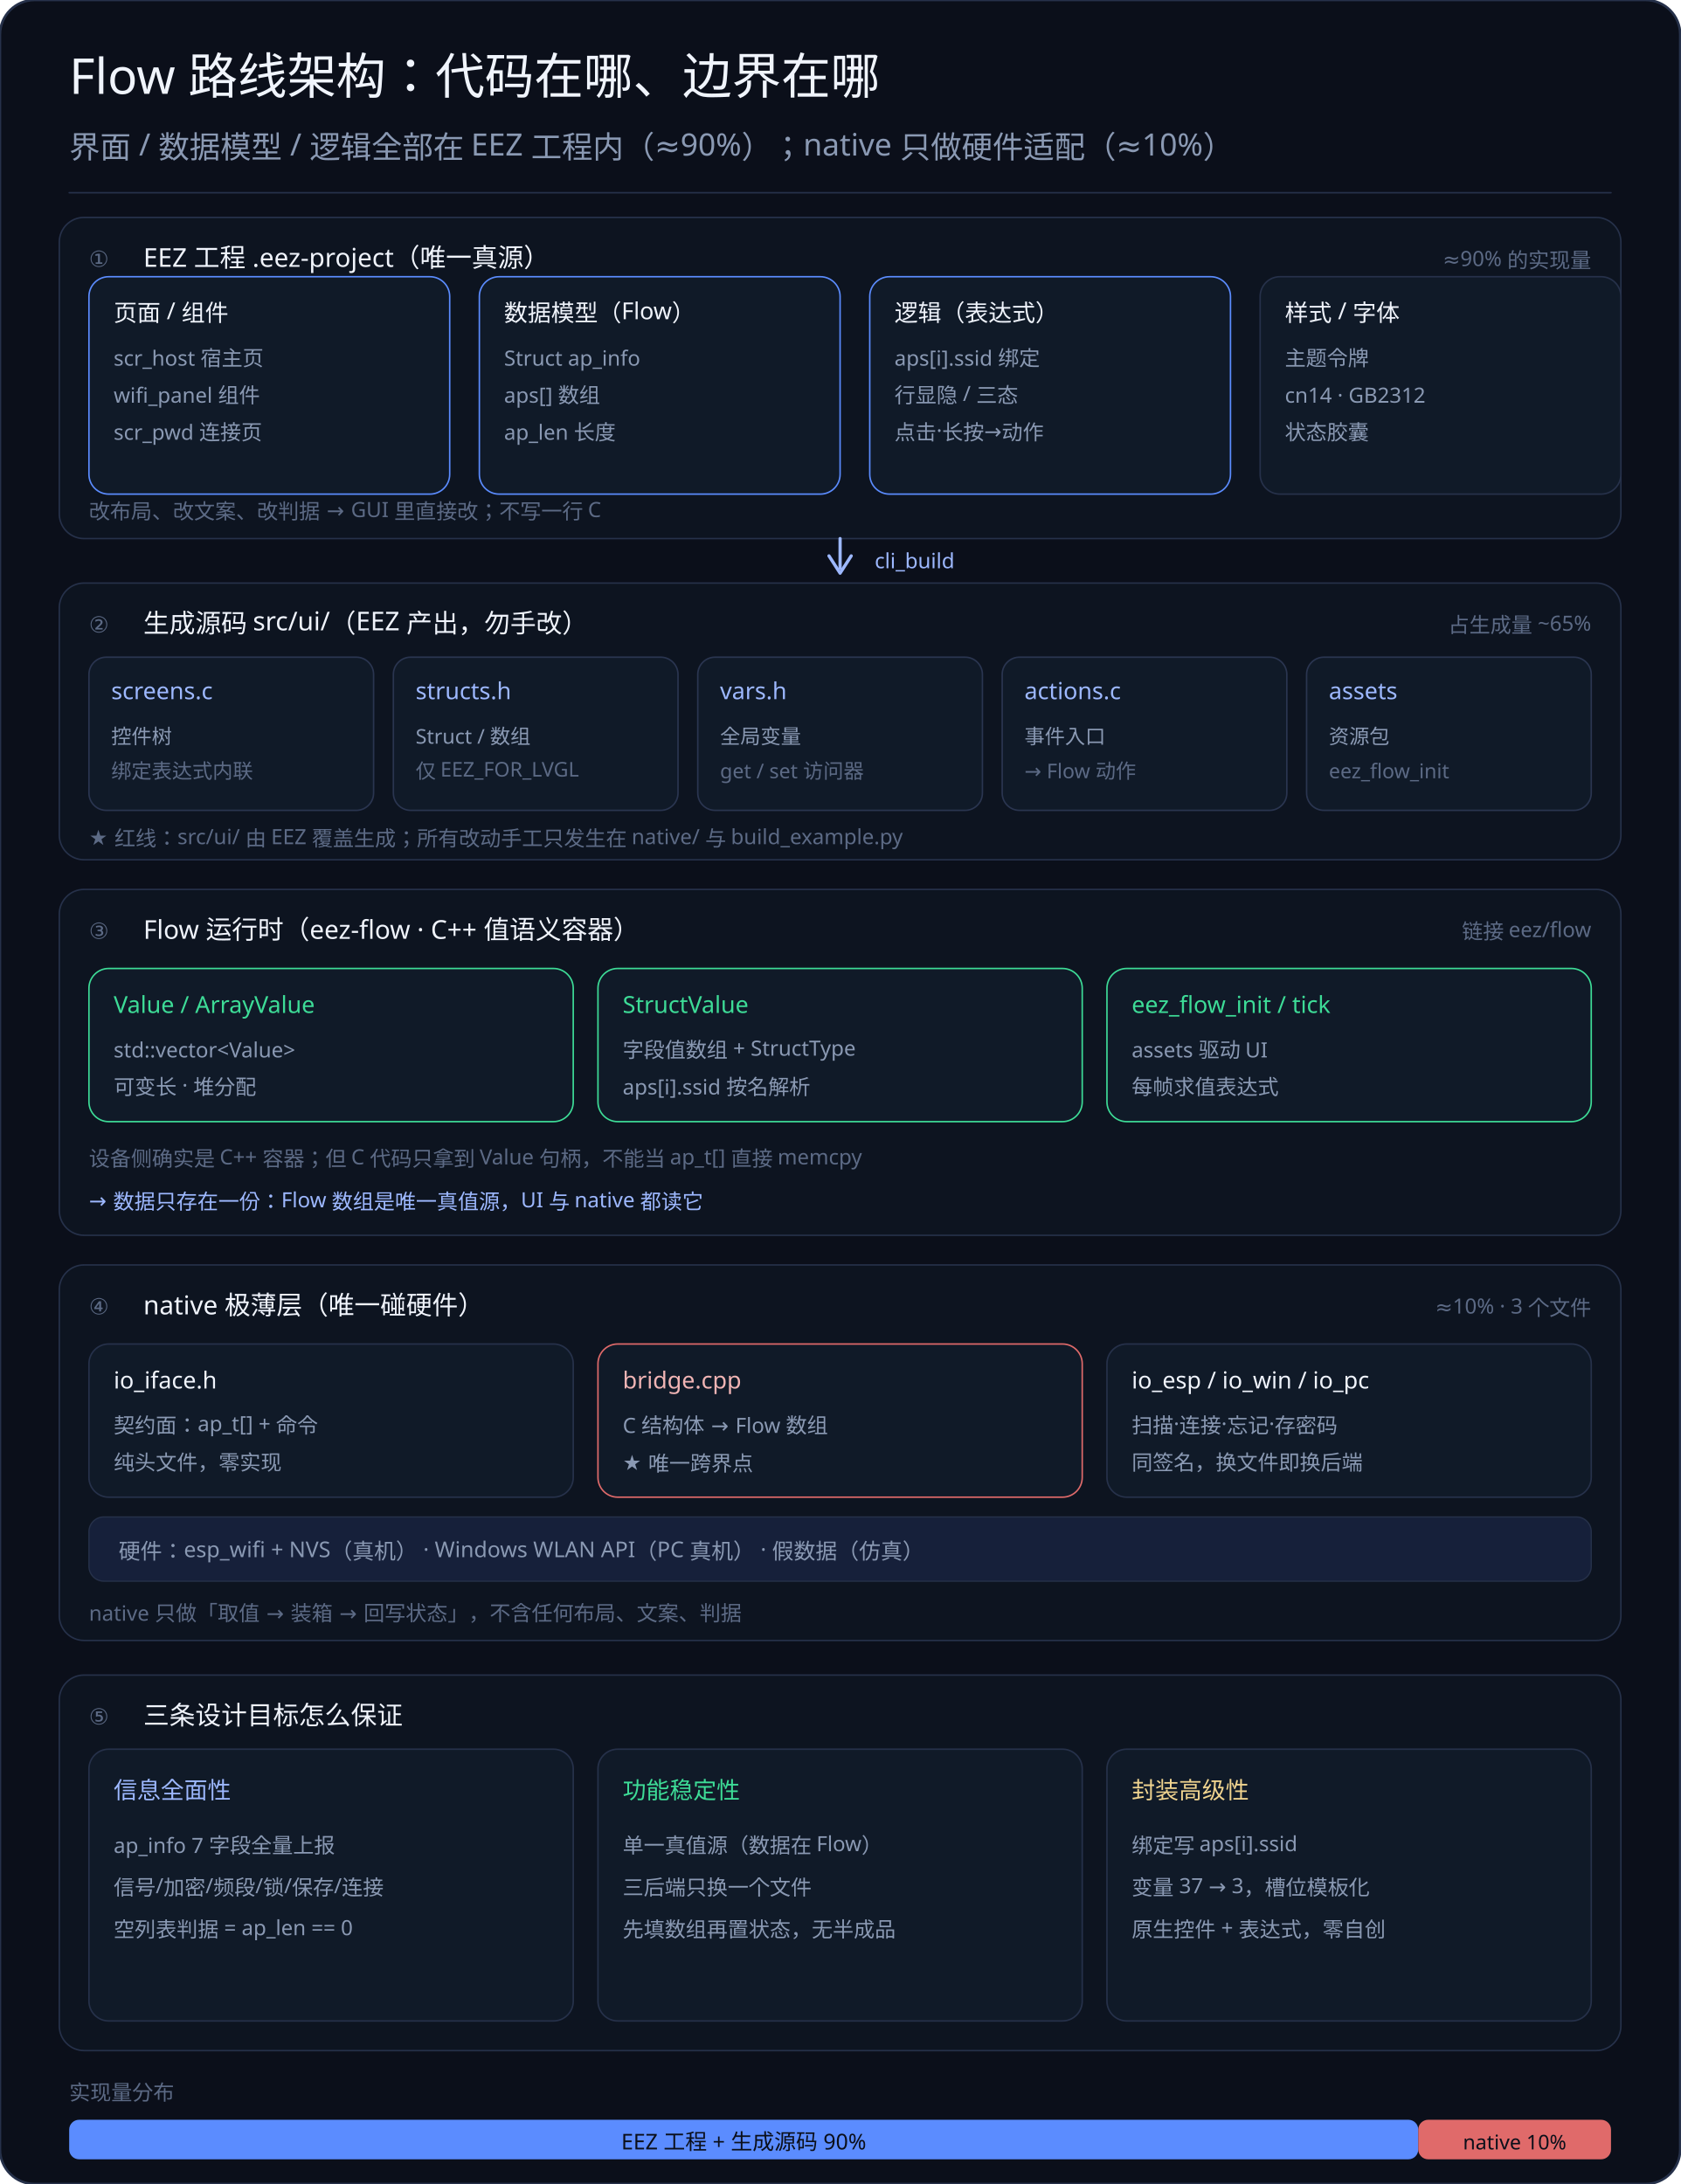
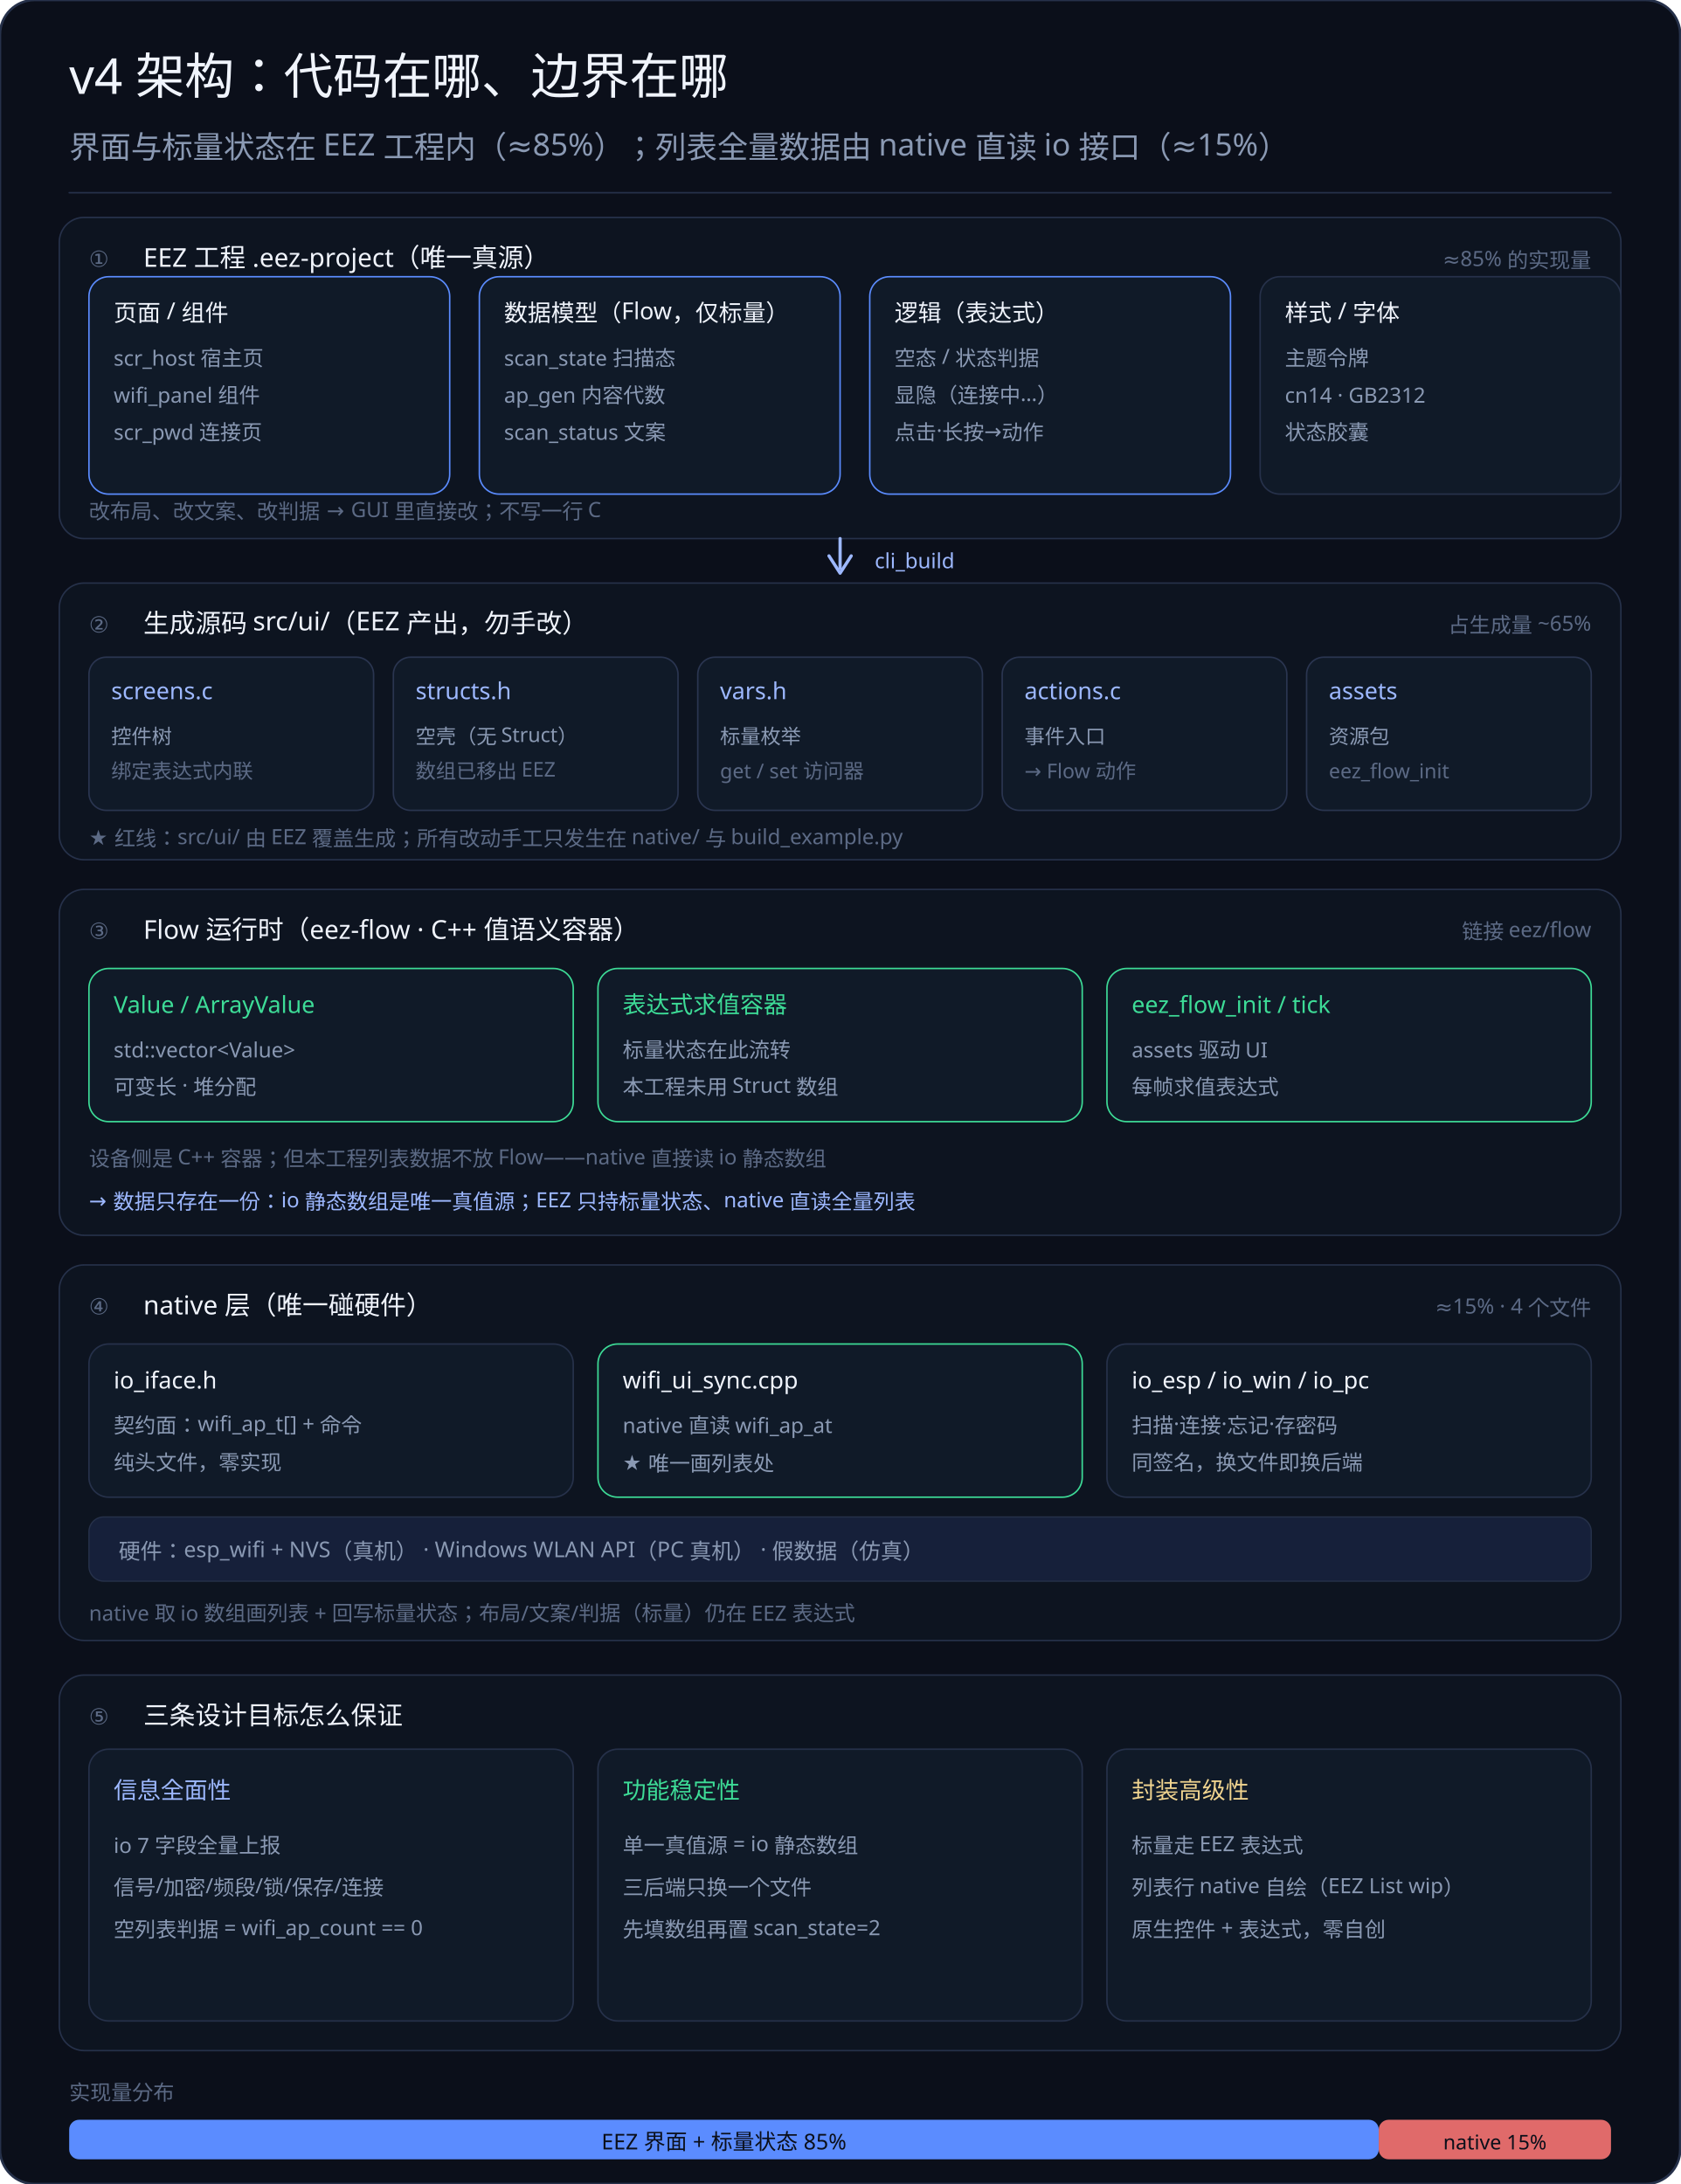
<svg xmlns="http://www.w3.org/2000/svg" viewBox="0 0 680 884" width="100%" role="img" font-family="Segoe UI, Microsoft YaHei, sans-serif">
  <rect x="0" y="0" width="680" height="884" rx="14" fill="#0B0F1A" stroke="#26314A" stroke-width="1" />
-   <text x="28" y="38" fill="#F0F4FC" font-size="20" font-weight="500">Flow 路线架构：代码在哪、边界在哪</text>
-   <text x="28" y="64" fill="#8A99B3" font-size="12.5">界面 / 数据模型 / 逻辑全部在 EEZ 工程内（≈90%）；native 只做硬件适配（≈10%）</text>
+   <text x="28" y="38" fill="#F0F4FC" font-size="20" font-weight="500">v4 架构：代码在哪、边界在哪</text>
+   <text x="28" y="64" fill="#8A99B3" font-size="12.5">界面与标量状态在 EEZ 工程内（≈85%）；列表全量数据由 native 直读 io 接口（≈15%）</text>
  <path d="M28 78 H652" fill="none" stroke="#26314A" stroke-width="0.6" stroke-linecap="round" stroke-linejoin="round" />
  <rect x="24" y="88" width="632" height="130" fill="#0D1420" rx="10" stroke="#26314A" stroke-width="0.6" />
  <text x="36" y="108" fill="#5C6A85" font-size="9">①</text>
  <text x="58" y="108" fill="#F0F4FC" font-size="10.5" font-weight="500">EEZ 工程 .eez-project（唯一真源）</text>
-   <text x="644" y="108" fill="#5C6A85" font-size="8.5" text-anchor="end">≈90% 的实现量</text>
+   <text x="644" y="108" fill="#5C6A85" font-size="8.5" text-anchor="end">≈85% 的实现量</text>
  <rect x="36" y="112" width="146" height="88" fill="#101A28" rx="8" stroke="#5B8CFF" stroke-width="0.6" />
  <text x="46" y="130" fill="#F0F4FC" font-size="9.5" font-weight="500">页面 / 组件</text>
  <text x="46" y="148" fill="#8A99B3" font-size="8.5">scr_host 宿主页</text>
  <text x="46" y="163" fill="#8A99B3" font-size="8.5">wifi_panel 组件</text>
  <text x="46" y="178" fill="#8A99B3" font-size="8.5">scr_pwd 连接页</text>
  <rect x="194" y="112" width="146" height="88" fill="#101A28" rx="8" stroke="#5B8CFF" stroke-width="0.6" />
-   <text x="204" y="130" fill="#F0F4FC" font-size="9.5" font-weight="500">数据模型（Flow）</text>
-   <text x="204" y="148" fill="#8A99B3" font-size="8.5">Struct ap_info</text>
-   <text x="204" y="163" fill="#8A99B3" font-size="8.5">aps[] 数组</text>
-   <text x="204" y="178" fill="#8A99B3" font-size="8.5">ap_len 长度</text>
+   <text x="204" y="130" fill="#F0F4FC" font-size="9.5" font-weight="500">数据模型（Flow，仅标量）</text>
+   <text x="204" y="148" fill="#8A99B3" font-size="8.5">scan_state 扫描态</text>
+   <text x="204" y="163" fill="#8A99B3" font-size="8.5">ap_gen 内容代数</text>
+   <text x="204" y="178" fill="#8A99B3" font-size="8.5">scan_status 文案</text>
  <rect x="352" y="112" width="146" height="88" fill="#101A28" rx="8" stroke="#5B8CFF" stroke-width="0.6" />
  <text x="362" y="130" fill="#F0F4FC" font-size="9.5" font-weight="500">逻辑（表达式）</text>
-   <text x="362" y="148" fill="#8A99B3" font-size="8.5">aps[i].ssid 绑定</text>
-   <text x="362" y="163" fill="#8A99B3" font-size="8.5">行显隐 / 三态</text>
+   <text x="362" y="148" fill="#8A99B3" font-size="8.5">空态 / 状态判据</text>
+   <text x="362" y="163" fill="#8A99B3" font-size="8.5">显隐（连接中…）</text>
  <text x="362" y="178" fill="#8A99B3" font-size="8.5">点击·长按→动作</text>
  <rect x="510" y="112" width="146" height="88" fill="#101A28" rx="8" stroke="#26314A" stroke-width="0.6" />
  <text x="520" y="130" fill="#F0F4FC" font-size="9.5" font-weight="500">样式 / 字体</text>
  <text x="520" y="148" fill="#8A99B3" font-size="8.5">主题令牌</text>
  <text x="520" y="163" fill="#8A99B3" font-size="8.5">cn14 · GB2312</text>
  <text x="520" y="178" fill="#8A99B3" font-size="8.5">状态胶囊</text>
  <text x="36" y="210" fill="#5C6A85" font-size="8.5">改布局、改文案、改判据 → GUI 里直接改；不写一行 C</text>
  <path d="M340 218 V230" fill="none" stroke="#9DB8FF" stroke-width="1.3" stroke-linecap="round" stroke-linejoin="round" />
  <path d="M335.5 225 l4.5 7 4.5 -7" fill="none" stroke="#9DB8FF" stroke-width="1.3" stroke-linecap="round" stroke-linejoin="round" />
  <text x="354" y="230" fill="#9DB8FF" font-size="8.5">cli_build</text>
  <rect x="24" y="236" width="632" height="112" fill="#0D1420" rx="10" stroke="#26314A" stroke-width="0.6" />
  <text x="36" y="256" fill="#5C6A85" font-size="9">②</text>
  <text x="58" y="256" fill="#F0F4FC" font-size="10.5" font-weight="500">生成源码 src/ui/（EEZ 产出，勿手改）</text>
  <text x="644" y="256" fill="#5C6A85" font-size="8.5" text-anchor="end">占生成量 ~65%</text>
  <rect x="36" y="266" width="115.2" height="62" fill="#101A28" rx="7" stroke="#2A3550" stroke-width="0.6" />
  <text x="45" y="283" fill="#9DB8FF" font-size="9.5" font-weight="500">screens.c</text>
  <text x="45" y="301" fill="#8A99B3" font-size="8.2">控件树</text>
  <text x="45" y="315" fill="#5C6A85" font-size="8.2">绑定表达式内联</text>
  <rect x="159.2" y="266" width="115.2" height="62" fill="#101A28" rx="7" stroke="#2A3550" stroke-width="0.6" />
  <text x="168.2" y="283" fill="#9DB8FF" font-size="9.5" font-weight="500">structs.h</text>
-   <text x="168.2" y="301" fill="#8A99B3" font-size="8.2">Struct / 数组</text>
-   <text x="168.2" y="315" fill="#5C6A85" font-size="8.2">仅 EEZ_FOR_LVGL</text>
+   <text x="168.2" y="301" fill="#8A99B3" font-size="8.2">空壳（无 Struct）</text>
+   <text x="168.2" y="315" fill="#5C6A85" font-size="8.2">数组已移出 EEZ</text>
  <rect x="282.4" y="266" width="115.2" height="62" fill="#101A28" rx="7" stroke="#2A3550" stroke-width="0.6" />
  <text x="291.4" y="283" fill="#9DB8FF" font-size="9.5" font-weight="500">vars.h</text>
-   <text x="291.4" y="301" fill="#8A99B3" font-size="8.2">全局变量</text>
+   <text x="291.4" y="301" fill="#8A99B3" font-size="8.2">标量枚举</text>
  <text x="291.4" y="315" fill="#5C6A85" font-size="8.2">get / set 访问器</text>
  <rect x="405.6" y="266" width="115.2" height="62" fill="#101A28" rx="7" stroke="#2A3550" stroke-width="0.6" />
  <text x="414.6" y="283" fill="#9DB8FF" font-size="9.5" font-weight="500">actions.c</text>
  <text x="414.6" y="301" fill="#8A99B3" font-size="8.2">事件入口</text>
  <text x="414.6" y="315" fill="#5C6A85" font-size="8.2">→ Flow 动作</text>
  <rect x="528.8" y="266" width="115.2" height="62" fill="#101A28" rx="7" stroke="#2A3550" stroke-width="0.6" />
  <text x="537.8" y="283" fill="#9DB8FF" font-size="9.5" font-weight="500">assets</text>
  <text x="537.8" y="301" fill="#8A99B3" font-size="8.2">资源包</text>
  <text x="537.8" y="315" fill="#5C6A85" font-size="8.2">eez_flow_init</text>
  <text x="36" y="342" fill="#5C6A85" font-size="8.5">★ 红线：src/ui/ 由 EEZ 覆盖生成；所有改动手工只发生在 native/ 与 build_example.py</text>
  <rect x="24" y="360" width="632" height="140" fill="#0D1420" rx="10" stroke="#26314A" stroke-width="0.6" />
  <text x="36" y="380" fill="#5C6A85" font-size="9">③</text>
  <text x="58" y="380" fill="#F0F4FC" font-size="10.5" font-weight="500">Flow 运行时（eez-flow · C++ 值语义容器）</text>
  <text x="644" y="380" fill="#5C6A85" font-size="8.5" text-anchor="end">链接 eez/flow</text>
  <rect x="36" y="392" width="196" height="62" fill="#101A28" rx="8" stroke="#3DDC97" stroke-width="0.6" />
  <text x="46" y="410" fill="#3DDC97" font-size="9.5" font-weight="500">Value / ArrayValue</text>
  <text x="46" y="428" fill="#8A99B3" font-size="8.5">std::vector&lt;Value&gt;</text>
  <text x="46" y="443" fill="#8A99B3" font-size="8.5">可变长 · 堆分配</text>
  <rect x="242" y="392" width="196" height="62" fill="#101A28" rx="8" stroke="#3DDC97" stroke-width="0.6" />
-   <text x="252" y="410" fill="#3DDC97" font-size="9.5" font-weight="500">StructValue</text>
-   <text x="252" y="428" fill="#8A99B3" font-size="8.5">字段值数组 + StructType</text>
-   <text x="252" y="443" fill="#8A99B3" font-size="8.5">aps[i].ssid 按名解析</text>
+   <text x="252" y="410" fill="#3DDC97" font-size="9.5" font-weight="500">表达式求值容器</text>
+   <text x="252" y="428" fill="#8A99B3" font-size="8.5">标量状态在此流转</text>
+   <text x="252" y="443" fill="#8A99B3" font-size="8.5">本工程未用 Struct 数组</text>
  <rect x="448" y="392" width="196" height="62" fill="#101A28" rx="8" stroke="#3DDC97" stroke-width="0.6" />
  <text x="458" y="410" fill="#3DDC97" font-size="9.5" font-weight="500">eez_flow_init / tick</text>
  <text x="458" y="428" fill="#8A99B3" font-size="8.5">assets 驱动 UI</text>
  <text x="458" y="443" fill="#8A99B3" font-size="8.5">每帧求值表达式</text>
-   <text x="36" y="472" fill="#5C6A85" font-size="8.5">设备侧确实是 C++ 容器；但 C 代码只拿到 Value 句柄，不能当 ap_t[] 直接 memcpy</text>
-   <text x="36" y="489" fill="#9DB8FF" font-size="8.5">→ 数据只存在一份：Flow 数组是唯一真值源，UI 与 native 都读它</text>
+   <text x="36" y="472" fill="#5C6A85" font-size="8.5">设备侧是 C++ 容器；但本工程列表数据不放 Flow——native 直接读 io 静态数组</text>
+   <text x="36" y="489" fill="#9DB8FF" font-size="8.5">→ 数据只存在一份：io 静态数组是唯一真值源；EEZ 只持标量状态、native 直读全量列表</text>
  <rect x="24" y="512" width="632" height="152" fill="#0D1420" rx="10" stroke="#26314A" stroke-width="0.6" />
  <text x="36" y="532" fill="#5C6A85" font-size="9">④</text>
-   <text x="58" y="532" fill="#F0F4FC" font-size="10.5" font-weight="500">native 极薄层（唯一碰硬件）</text>
-   <text x="644" y="532" fill="#5C6A85" font-size="8.5" text-anchor="end">≈10% · 3 个文件</text>
+   <text x="58" y="532" fill="#F0F4FC" font-size="10.5" font-weight="500">native 层（唯一碰硬件）</text>
+   <text x="644" y="532" fill="#5C6A85" font-size="8.5" text-anchor="end">≈15% · 4 个文件</text>
  <rect x="36" y="544" width="196" height="62" fill="#101A28" rx="8" stroke="#26314A" stroke-width="0.6" />
  <text x="46" y="562" fill="#F0F4FC" font-size="9.5" font-weight="500">io_iface.h</text>
-   <text x="46" y="580" fill="#8A99B3" font-size="8.5">契约面：ap_t[] + 命令</text>
+   <text x="46" y="580" fill="#8A99B3" font-size="8.5">契约面：wifi_ap_t[] + 命令</text>
  <text x="46" y="595" fill="#8A99B3" font-size="8.5">纯头文件，零实现</text>
-   <rect x="242" y="544" width="196" height="62" fill="#101A28" rx="8" stroke="#E06A6A" stroke-width="0.6" />
-   <text x="252" y="562" fill="#F0B4B4" font-size="9.5" font-weight="500">bridge.cpp</text>
-   <text x="252" y="580" fill="#8A99B3" font-size="8.5">C 结构体 → Flow 数组</text>
-   <text x="252" y="595" fill="#8A99B3" font-size="8.5">★ 唯一跨界点</text>
+   <rect x="242" y="544" width="196" height="62" fill="#101A28" rx="8" stroke="#3DDC97" stroke-width="0.6" />
+   <text x="252" y="562" fill="#F0F4FC" font-size="9.5" font-weight="500">wifi_ui_sync.cpp</text>
+   <text x="252" y="580" fill="#8A99B3" font-size="8.5">native 直读 wifi_ap_at</text>
+   <text x="252" y="595" fill="#8A99B3" font-size="8.5">★ 唯一画列表处</text>
  <rect x="448" y="544" width="196" height="62" fill="#101A28" rx="8" stroke="#26314A" stroke-width="0.6" />
  <text x="458" y="562" fill="#F0F4FC" font-size="9.5" font-weight="500">io_esp / io_win / io_pc</text>
  <text x="458" y="580" fill="#8A99B3" font-size="8.5">扫描·连接·忘记·存密码</text>
  <text x="458" y="595" fill="#8A99B3" font-size="8.5">同签名，换文件即换后端</text>
  <rect x="36" y="614" width="608" height="26" fill="#16203A" rx="6" stroke="#26314A" stroke-width="0.5" />
  <text x="48" y="631" fill="#8A99B3" font-size="8.8">硬件：esp_wifi + NVS（真机） · Windows WLAN API（PC 真机） · 假数据（仿真）</text>
-   <text x="36" y="656" fill="#5C6A85" font-size="8.5">native 只做「取值 → 装箱 → 回写状态」，不含任何布局、文案、判据</text>
+   <text x="36" y="656" fill="#5C6A85" font-size="8.5">native 取 io 数组画列表 + 回写标量状态；布局/文案/判据（标量）仍在 EEZ 表达式</text>
  <rect x="24" y="678" width="632" height="152" fill="#0D1420" rx="10" stroke="#26314A" stroke-width="0.6" />
  <text x="36" y="698" fill="#5C6A85" font-size="9">⑤</text>
  <text x="58" y="698" fill="#F0F4FC" font-size="10.5" font-weight="500">三条设计目标怎么保证</text>
  <rect x="36" y="708" width="196" height="110" fill="#101A28" rx="8" stroke="#26314A" stroke-width="0.6" />
  <text x="46" y="728" fill="#9DB8FF" font-size="9.5" font-weight="500">信息全面性</text>
-   <text x="46" y="750" fill="#8A99B3" font-size="8.5">ap_info 7 字段全量上报</text>
+   <text x="46" y="750" fill="#8A99B3" font-size="8.5">io 7 字段全量上报</text>
  <text x="46" y="767" fill="#8A99B3" font-size="8.5">信号/加密/频段/锁/保存/连接</text>
-   <text x="46" y="784" fill="#8A99B3" font-size="8.5">空列表判据 = ap_len == 0</text>
+   <text x="46" y="784" fill="#8A99B3" font-size="8.5">空列表判据 = wifi_ap_count == 0</text>
  <rect x="242" y="708" width="196" height="110" fill="#101A28" rx="8" stroke="#26314A" stroke-width="0.6" />
  <text x="252" y="728" fill="#3DDC97" font-size="9.5" font-weight="500">功能稳定性</text>
-   <text x="252" y="750" fill="#8A99B3" font-size="8.5">单一真值源（数据在 Flow）</text>
+   <text x="252" y="750" fill="#8A99B3" font-size="8.5">单一真值源 = io 静态数组</text>
  <text x="252" y="767" fill="#8A99B3" font-size="8.5">三后端只换一个文件</text>
-   <text x="252" y="784" fill="#8A99B3" font-size="8.5">先填数组再置状态，无半成品</text>
+   <text x="252" y="784" fill="#8A99B3" font-size="8.5">先填数组再置 scan_state=2</text>
  <rect x="448" y="708" width="196" height="110" fill="#101A28" rx="8" stroke="#26314A" stroke-width="0.6" />
  <text x="458" y="728" fill="#F0D48F" font-size="9.5" font-weight="500">封装高级性</text>
-   <text x="458" y="750" fill="#8A99B3" font-size="8.5">绑定写 aps[i].ssid</text>
-   <text x="458" y="767" fill="#8A99B3" font-size="8.5">变量 37 → 3，槽位模板化</text>
+   <text x="458" y="750" fill="#8A99B3" font-size="8.5">标量走 EEZ 表达式</text>
+   <text x="458" y="767" fill="#8A99B3" font-size="8.5">列表行 native 自绘（EEZ List wip）</text>
  <text x="458" y="784" fill="#8A99B3" font-size="8.5">原生控件 + 表达式，零自创</text>
  <text x="28" y="850" fill="#5C6A85" font-size="8.5">实现量分布</text>
-   <rect x="28" y="858" width="546" height="16" fill="#5B8CFF" rx="4" />
-   <rect x="574" y="858" width="78" height="16" fill="#E06A6A" rx="4" />
-   <text x="301" y="870" fill="#0B0F1A" font-size="8.8" font-weight="500" text-anchor="middle">EEZ 工程 + 生成源码 90%</text>
-   <text x="613" y="870" fill="#0B0F1A" font-size="8.2" font-weight="500" text-anchor="middle">native 10%</text>
+   <rect x="28" y="858" width="530" height="16" fill="#5B8CFF" rx="4" />
+   <rect x="558" y="858" width="94" height="16" fill="#E06A6A" rx="4" />
+   <text x="293" y="870" fill="#0B0F1A" font-size="8.8" font-weight="500" text-anchor="middle">EEZ 界面 + 标量状态 85%</text>
+   <text x="605" y="870" fill="#0B0F1A" font-size="8.2" font-weight="500" text-anchor="middle">native 15%</text>
</svg>
